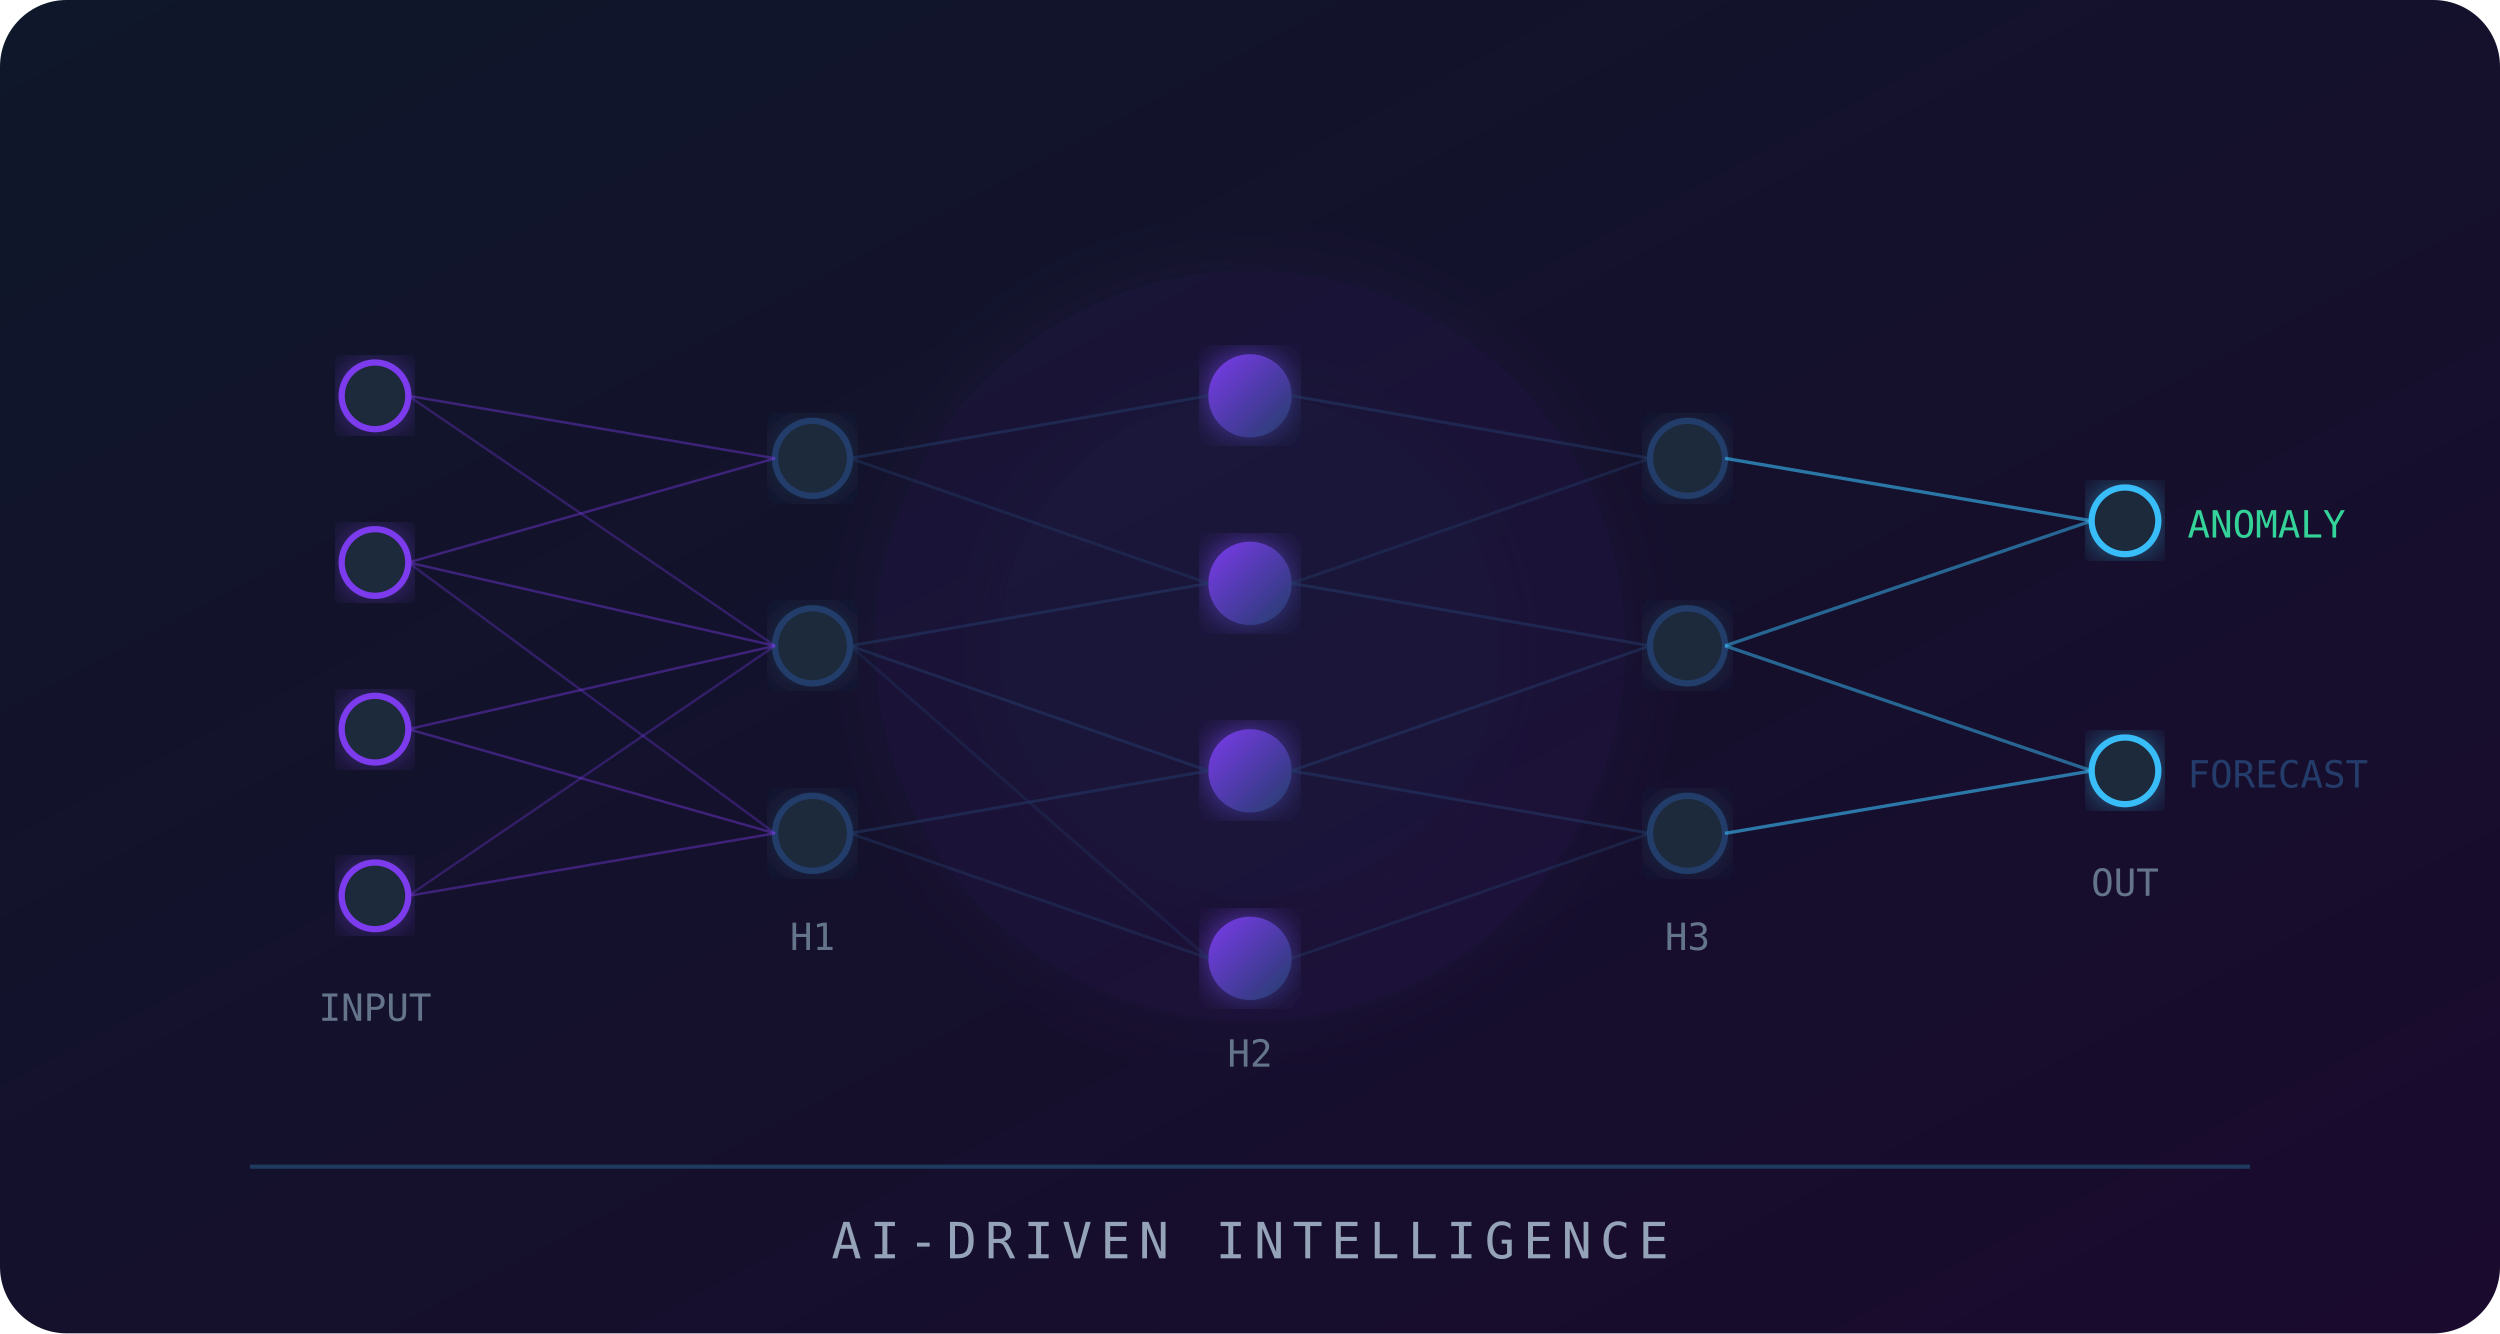
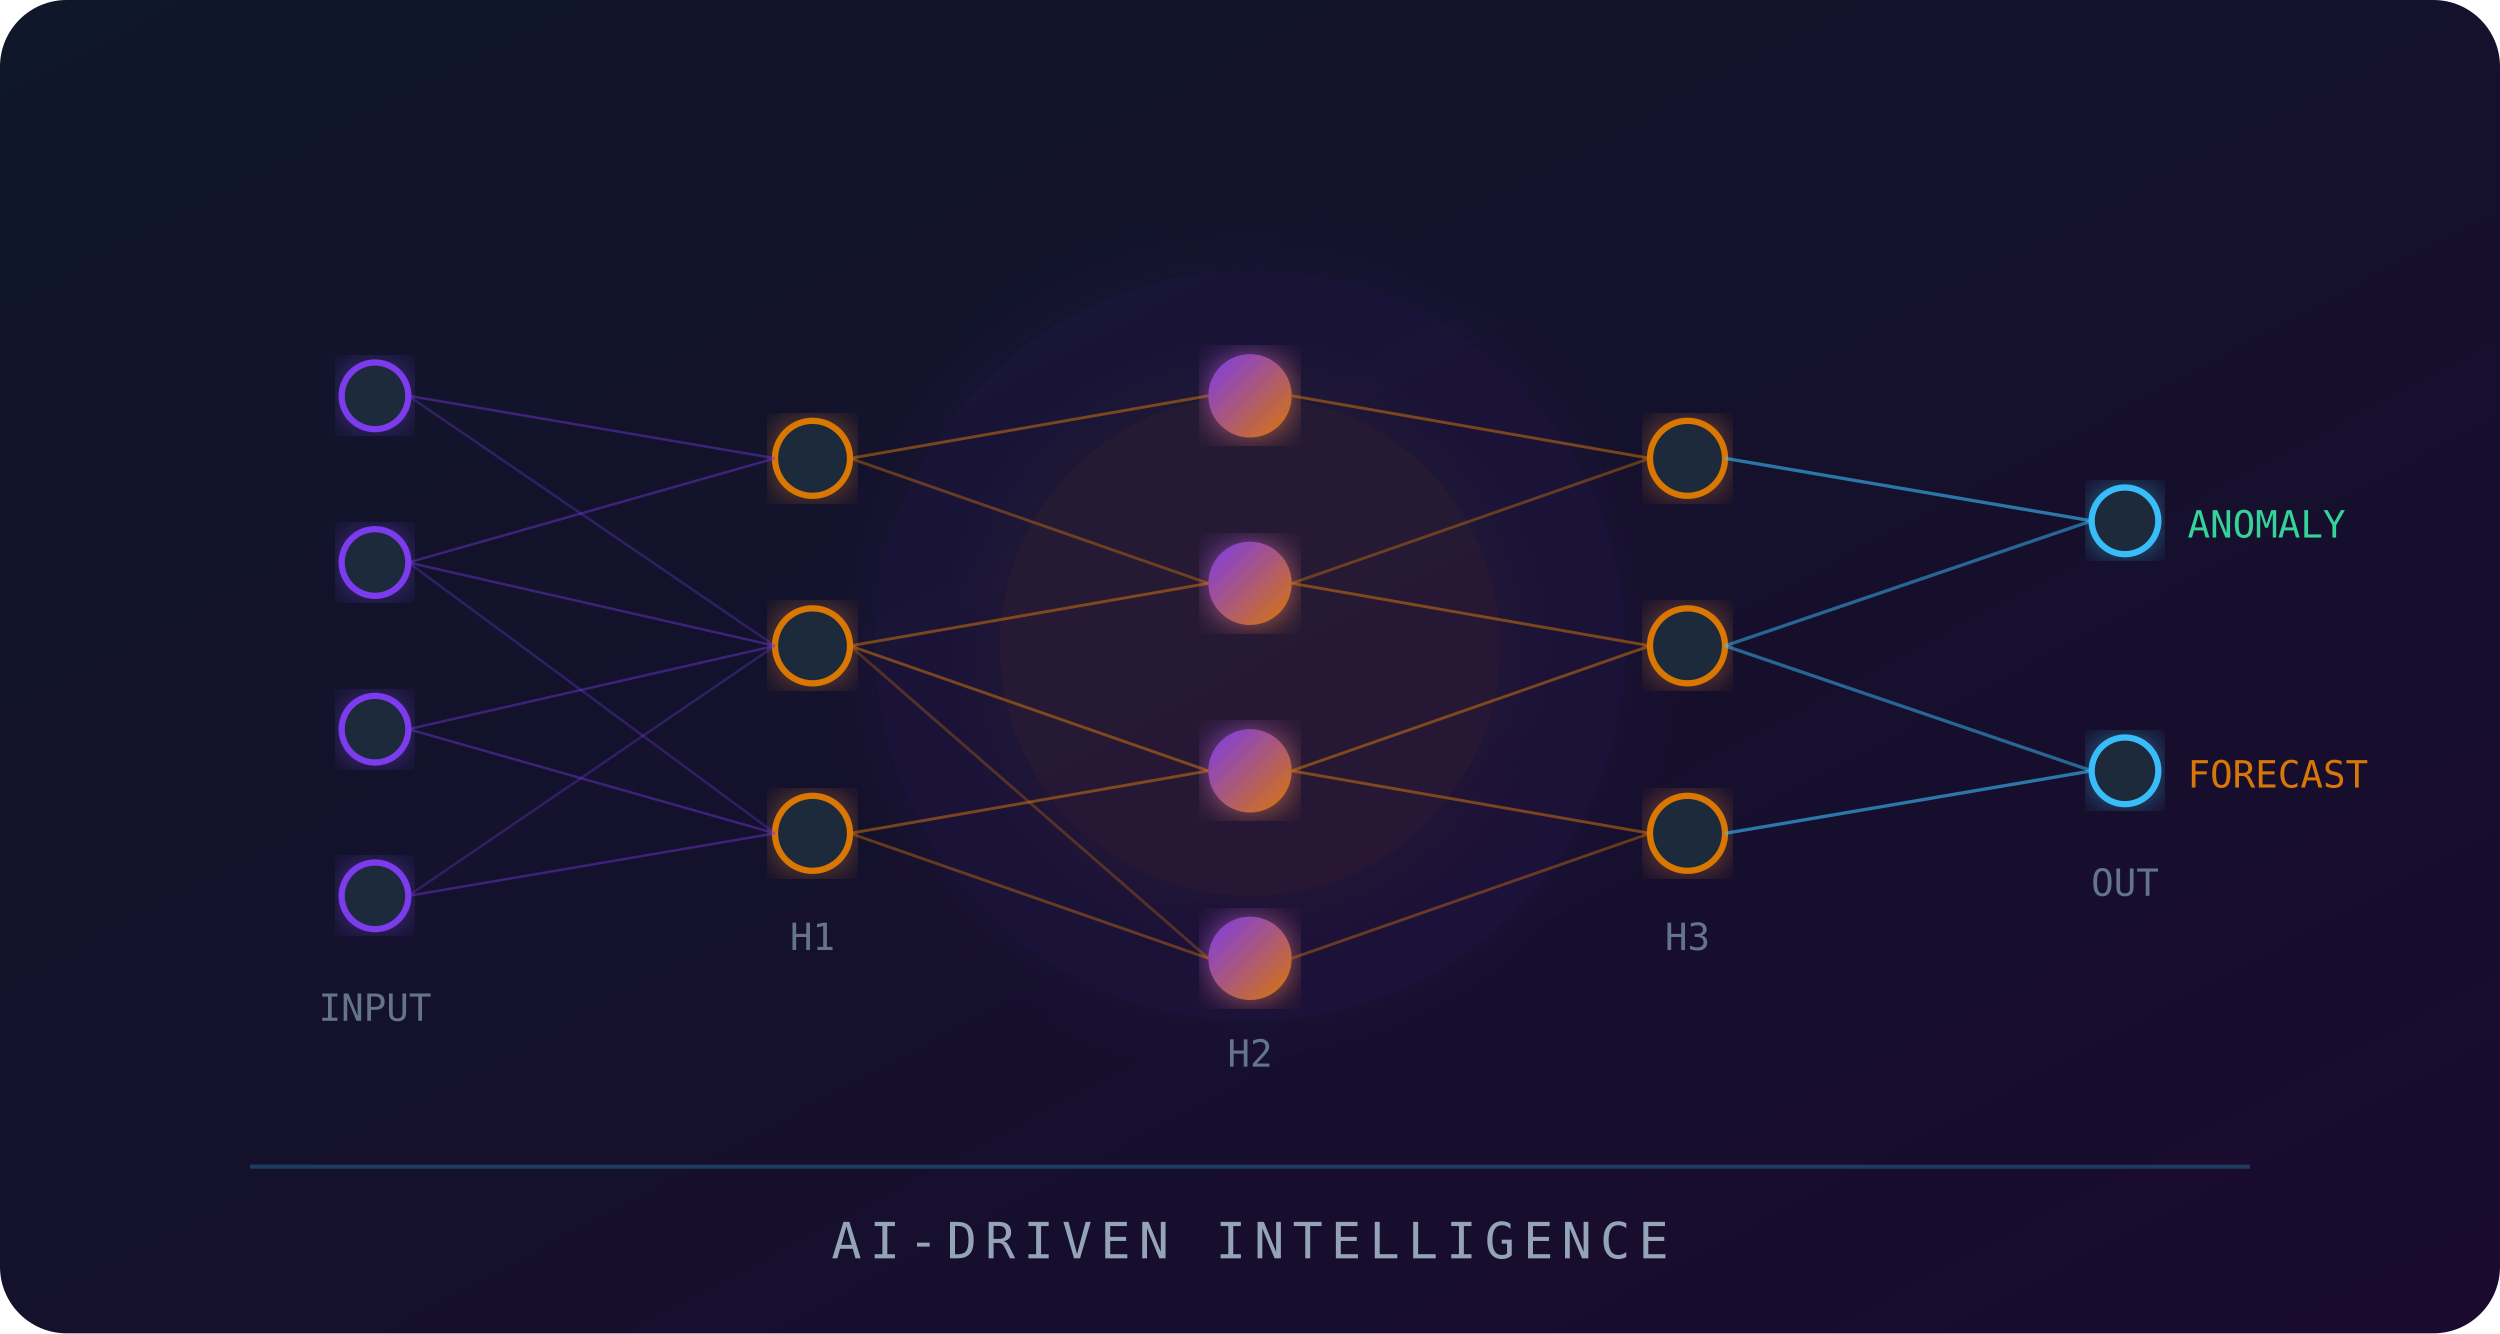
<svg xmlns="http://www.w3.org/2000/svg" width="600" height="320" viewBox="0 0 600 320">
  <defs>
    <linearGradient id="bg6" x1="0%" y1="0%" x2="100%" y2="100%">
      <stop offset="0%" style="stop-color:#0f172a" />
      <stop offset="100%" style="stop-color:#1a0a2e" />
    </linearGradient>
    <linearGradient id="brainGrad" x1="0%" y1="0%" x2="100%" y2="100%">
      <stop offset="0%" style="stop-color:#7c3aed" />
-       <stop offset="100%" style="stop-color:#233c6a" />
+       <stop offset="100%" style="stop-color:#d97706" />
    </linearGradient>
    <linearGradient id="pulseGrad" x1="0%" y1="0%" x2="100%" y2="0%">
      <stop offset="0%" style="stop-color:#7c3aed" stop-opacity="0" />
-       <stop offset="50%" style="stop-color:#233c6a" />
+       <stop offset="50%" style="stop-color:#d97706" />
      <stop offset="100%" style="stop-color:#7c3aed" stop-opacity="0" />
    </linearGradient>
    <filter id="glow6">
      <feGaussianBlur stdDeviation="4" result="coloredBlur" />
      <feMerge>
        <feMergeNode in="coloredBlur" />
        <feMergeNode in="SourceGraphic" />
      </feMerge>
    </filter>
    <filter id="softGlow">
      <feGaussianBlur stdDeviation="8" result="coloredBlur" />
      <feMerge>
        <feMergeNode in="coloredBlur" />
        <feMergeNode in="SourceGraphic" />
      </feMerge>
    </filter>
  </defs>
  <rect width="600" height="320" fill="url(#bg6)" rx="16" />
  <circle cx="300" cy="155" r="90" fill="#7c3aed" opacity="0.06" filter="url(#softGlow)" />
-   <circle cx="300" cy="155" r="60" fill="#233c6a" opacity="0.06" filter="url(#softGlow)" />
+   <circle cx="300" cy="155" r="60" fill="#d97706" opacity="0.06" filter="url(#softGlow)" />
  <circle cx="90" cy="95" r="8" fill="#1e293b" stroke="#7c3aed" stroke-width="1.5" filter="url(#glow6)" />
  <circle cx="90" cy="135" r="8" fill="#1e293b" stroke="#7c3aed" stroke-width="1.5" filter="url(#glow6)" />
  <circle cx="90" cy="175" r="8" fill="#1e293b" stroke="#7c3aed" stroke-width="1.5" filter="url(#glow6)" />
  <circle cx="90" cy="215" r="8" fill="#1e293b" stroke="#7c3aed" stroke-width="1.5" filter="url(#glow6)" />
  <text x="90" y="245" fill="#64748b" font-size="9" font-family="monospace" text-anchor="middle">INPUT</text>
-   <circle cx="195" cy="110" r="9" fill="#1e293b" stroke="#233c6a" stroke-width="1.5" filter="url(#glow6)" />
-   <circle cx="195" cy="155" r="9" fill="#1e293b" stroke="#233c6a" stroke-width="1.5" filter="url(#glow6)" />
-   <circle cx="195" cy="200" r="9" fill="#1e293b" stroke="#233c6a" stroke-width="1.5" filter="url(#glow6)" />
+   <circle cx="195" cy="110" r="9" fill="#1e293b" stroke="#d97706" stroke-width="1.5" filter="url(#glow6)" />
+   <circle cx="195" cy="155" r="9" fill="#1e293b" stroke="#d97706" stroke-width="1.5" filter="url(#glow6)" />
+   <circle cx="195" cy="200" r="9" fill="#1e293b" stroke="#d97706" stroke-width="1.5" filter="url(#glow6)" />
  <text x="195" y="228" fill="#64748b" font-size="9" font-family="monospace" text-anchor="middle">H1</text>
  <circle cx="300" cy="95" r="10" fill="url(#brainGrad)" filter="url(#glow6)" />
  <circle cx="300" cy="140" r="10" fill="url(#brainGrad)" filter="url(#glow6)" />
  <circle cx="300" cy="185" r="10" fill="url(#brainGrad)" filter="url(#glow6)" />
  <circle cx="300" cy="230" r="10" fill="url(#brainGrad)" filter="url(#glow6)" />
  <text x="300" y="256" fill="#64748b" font-size="9" font-family="monospace" text-anchor="middle">H2</text>
-   <circle cx="405" cy="110" r="9" fill="#1e293b" stroke="#233c6a" stroke-width="1.5" filter="url(#glow6)" />
-   <circle cx="405" cy="155" r="9" fill="#1e293b" stroke="#233c6a" stroke-width="1.5" filter="url(#glow6)" />
-   <circle cx="405" cy="200" r="9" fill="#1e293b" stroke="#233c6a" stroke-width="1.5" filter="url(#glow6)" />
+   <circle cx="405" cy="110" r="9" fill="#1e293b" stroke="#d97706" stroke-width="1.5" filter="url(#glow6)" />
+   <circle cx="405" cy="155" r="9" fill="#1e293b" stroke="#d97706" stroke-width="1.5" filter="url(#glow6)" />
+   <circle cx="405" cy="200" r="9" fill="#1e293b" stroke="#d97706" stroke-width="1.5" filter="url(#glow6)" />
  <text x="405" y="228" fill="#64748b" font-size="9" font-family="monospace" text-anchor="middle">H3</text>
  <circle cx="510" cy="125" r="8" fill="#1e293b" stroke="#38bdf8" stroke-width="1.5" filter="url(#glow6)" />
  <circle cx="510" cy="185" r="8" fill="#1e293b" stroke="#38bdf8" stroke-width="1.5" filter="url(#glow6)" />
  <text x="510" y="215" fill="#64748b" font-size="9" font-family="monospace" text-anchor="middle">OUT</text>
  <line x1="98" y1="95" x2="186" y2="110" stroke="#7c3aed" stroke-width="0.6" opacity="0.4" />
  <line x1="98" y1="95" x2="186" y2="155" stroke="#7c3aed" stroke-width="0.6" opacity="0.3" />
  <line x1="98" y1="135" x2="186" y2="110" stroke="#7c3aed" stroke-width="0.6" opacity="0.4" />
  <line x1="98" y1="135" x2="186" y2="155" stroke="#7c3aed" stroke-width="0.6" opacity="0.4" />
  <line x1="98" y1="135" x2="186" y2="200" stroke="#7c3aed" stroke-width="0.6" opacity="0.3" />
  <line x1="98" y1="175" x2="186" y2="155" stroke="#7c3aed" stroke-width="0.6" opacity="0.4" />
  <line x1="98" y1="175" x2="186" y2="200" stroke="#7c3aed" stroke-width="0.6" opacity="0.4" />
  <line x1="98" y1="215" x2="186" y2="200" stroke="#7c3aed" stroke-width="0.6" opacity="0.4" />
  <line x1="98" y1="215" x2="186" y2="155" stroke="#7c3aed" stroke-width="0.6" opacity="0.3" />
-   <line x1="204" y1="110" x2="290" y2="95" stroke="#233c6a" stroke-width="0.7" opacity="0.5" />
-   <line x1="204" y1="110" x2="290" y2="140" stroke="#233c6a" stroke-width="0.7" opacity="0.4" />
-   <line x1="204" y1="155" x2="290" y2="140" stroke="#233c6a" stroke-width="0.7" opacity="0.5" />
-   <line x1="204" y1="155" x2="290" y2="185" stroke="#233c6a" stroke-width="0.7" opacity="0.5" />
-   <line x1="204" y1="155" x2="290" y2="230" stroke="#233c6a" stroke-width="0.7" opacity="0.3" />
-   <line x1="204" y1="200" x2="290" y2="185" stroke="#233c6a" stroke-width="0.7" opacity="0.5" />
-   <line x1="204" y1="200" x2="290" y2="230" stroke="#233c6a" stroke-width="0.7" opacity="0.4" />
-   <line x1="310" y1="95" x2="396" y2="110" stroke="#233c6a" stroke-width="0.7" opacity="0.5" />
-   <line x1="310" y1="140" x2="396" y2="110" stroke="#233c6a" stroke-width="0.7" opacity="0.4" />
-   <line x1="310" y1="140" x2="396" y2="155" stroke="#233c6a" stroke-width="0.7" opacity="0.5" />
-   <line x1="310" y1="185" x2="396" y2="155" stroke="#233c6a" stroke-width="0.7" opacity="0.5" />
-   <line x1="310" y1="185" x2="396" y2="200" stroke="#233c6a" stroke-width="0.7" opacity="0.5" />
-   <line x1="310" y1="230" x2="396" y2="200" stroke="#233c6a" stroke-width="0.7" opacity="0.4" />
+   <line x1="204" y1="110" x2="290" y2="95" stroke="#d97706" stroke-width="0.7" opacity="0.5" />
+   <line x1="204" y1="110" x2="290" y2="140" stroke="#d97706" stroke-width="0.7" opacity="0.4" />
+   <line x1="204" y1="155" x2="290" y2="140" stroke="#d97706" stroke-width="0.7" opacity="0.5" />
+   <line x1="204" y1="155" x2="290" y2="185" stroke="#d97706" stroke-width="0.7" opacity="0.5" />
+   <line x1="204" y1="155" x2="290" y2="230" stroke="#d97706" stroke-width="0.7" opacity="0.3" />
+   <line x1="204" y1="200" x2="290" y2="185" stroke="#d97706" stroke-width="0.7" opacity="0.5" />
+   <line x1="204" y1="200" x2="290" y2="230" stroke="#d97706" stroke-width="0.7" opacity="0.4" />
+   <line x1="310" y1="95" x2="396" y2="110" stroke="#d97706" stroke-width="0.7" opacity="0.5" />
+   <line x1="310" y1="140" x2="396" y2="110" stroke="#d97706" stroke-width="0.7" opacity="0.4" />
+   <line x1="310" y1="140" x2="396" y2="155" stroke="#d97706" stroke-width="0.7" opacity="0.5" />
+   <line x1="310" y1="185" x2="396" y2="155" stroke="#d97706" stroke-width="0.7" opacity="0.5" />
+   <line x1="310" y1="185" x2="396" y2="200" stroke="#d97706" stroke-width="0.7" opacity="0.5" />
+   <line x1="310" y1="230" x2="396" y2="200" stroke="#d97706" stroke-width="0.7" opacity="0.4" />
  <line x1="414" y1="110" x2="502" y2="125" stroke="#38bdf8" stroke-width="0.8" opacity="0.6" />
  <line x1="414" y1="155" x2="502" y2="125" stroke="#38bdf8" stroke-width="0.8" opacity="0.5" />
  <line x1="414" y1="155" x2="502" y2="185" stroke="#38bdf8" stroke-width="0.8" opacity="0.5" />
  <line x1="414" y1="200" x2="502" y2="185" stroke="#38bdf8" stroke-width="0.8" opacity="0.6" />
  <text x="525" y="129" fill="#34d399" font-size="9" font-family="monospace">ANOMALY</text>
-   <text x="525" y="189" fill="#233c6a" font-size="9" font-family="monospace">FORECAST</text>
+   <text x="525" y="189" fill="#d97706" font-size="9" font-family="monospace">FORECAST</text>
  <line x1="60" y1="280" x2="540" y2="280" stroke="#1e3a5f" stroke-width="1" />
  <text x="300" y="302" fill="#94a3b8" font-size="12" font-family="monospace" text-anchor="middle" letter-spacing="2">AI-DRIVEN INTELLIGENCE</text>
</svg>
